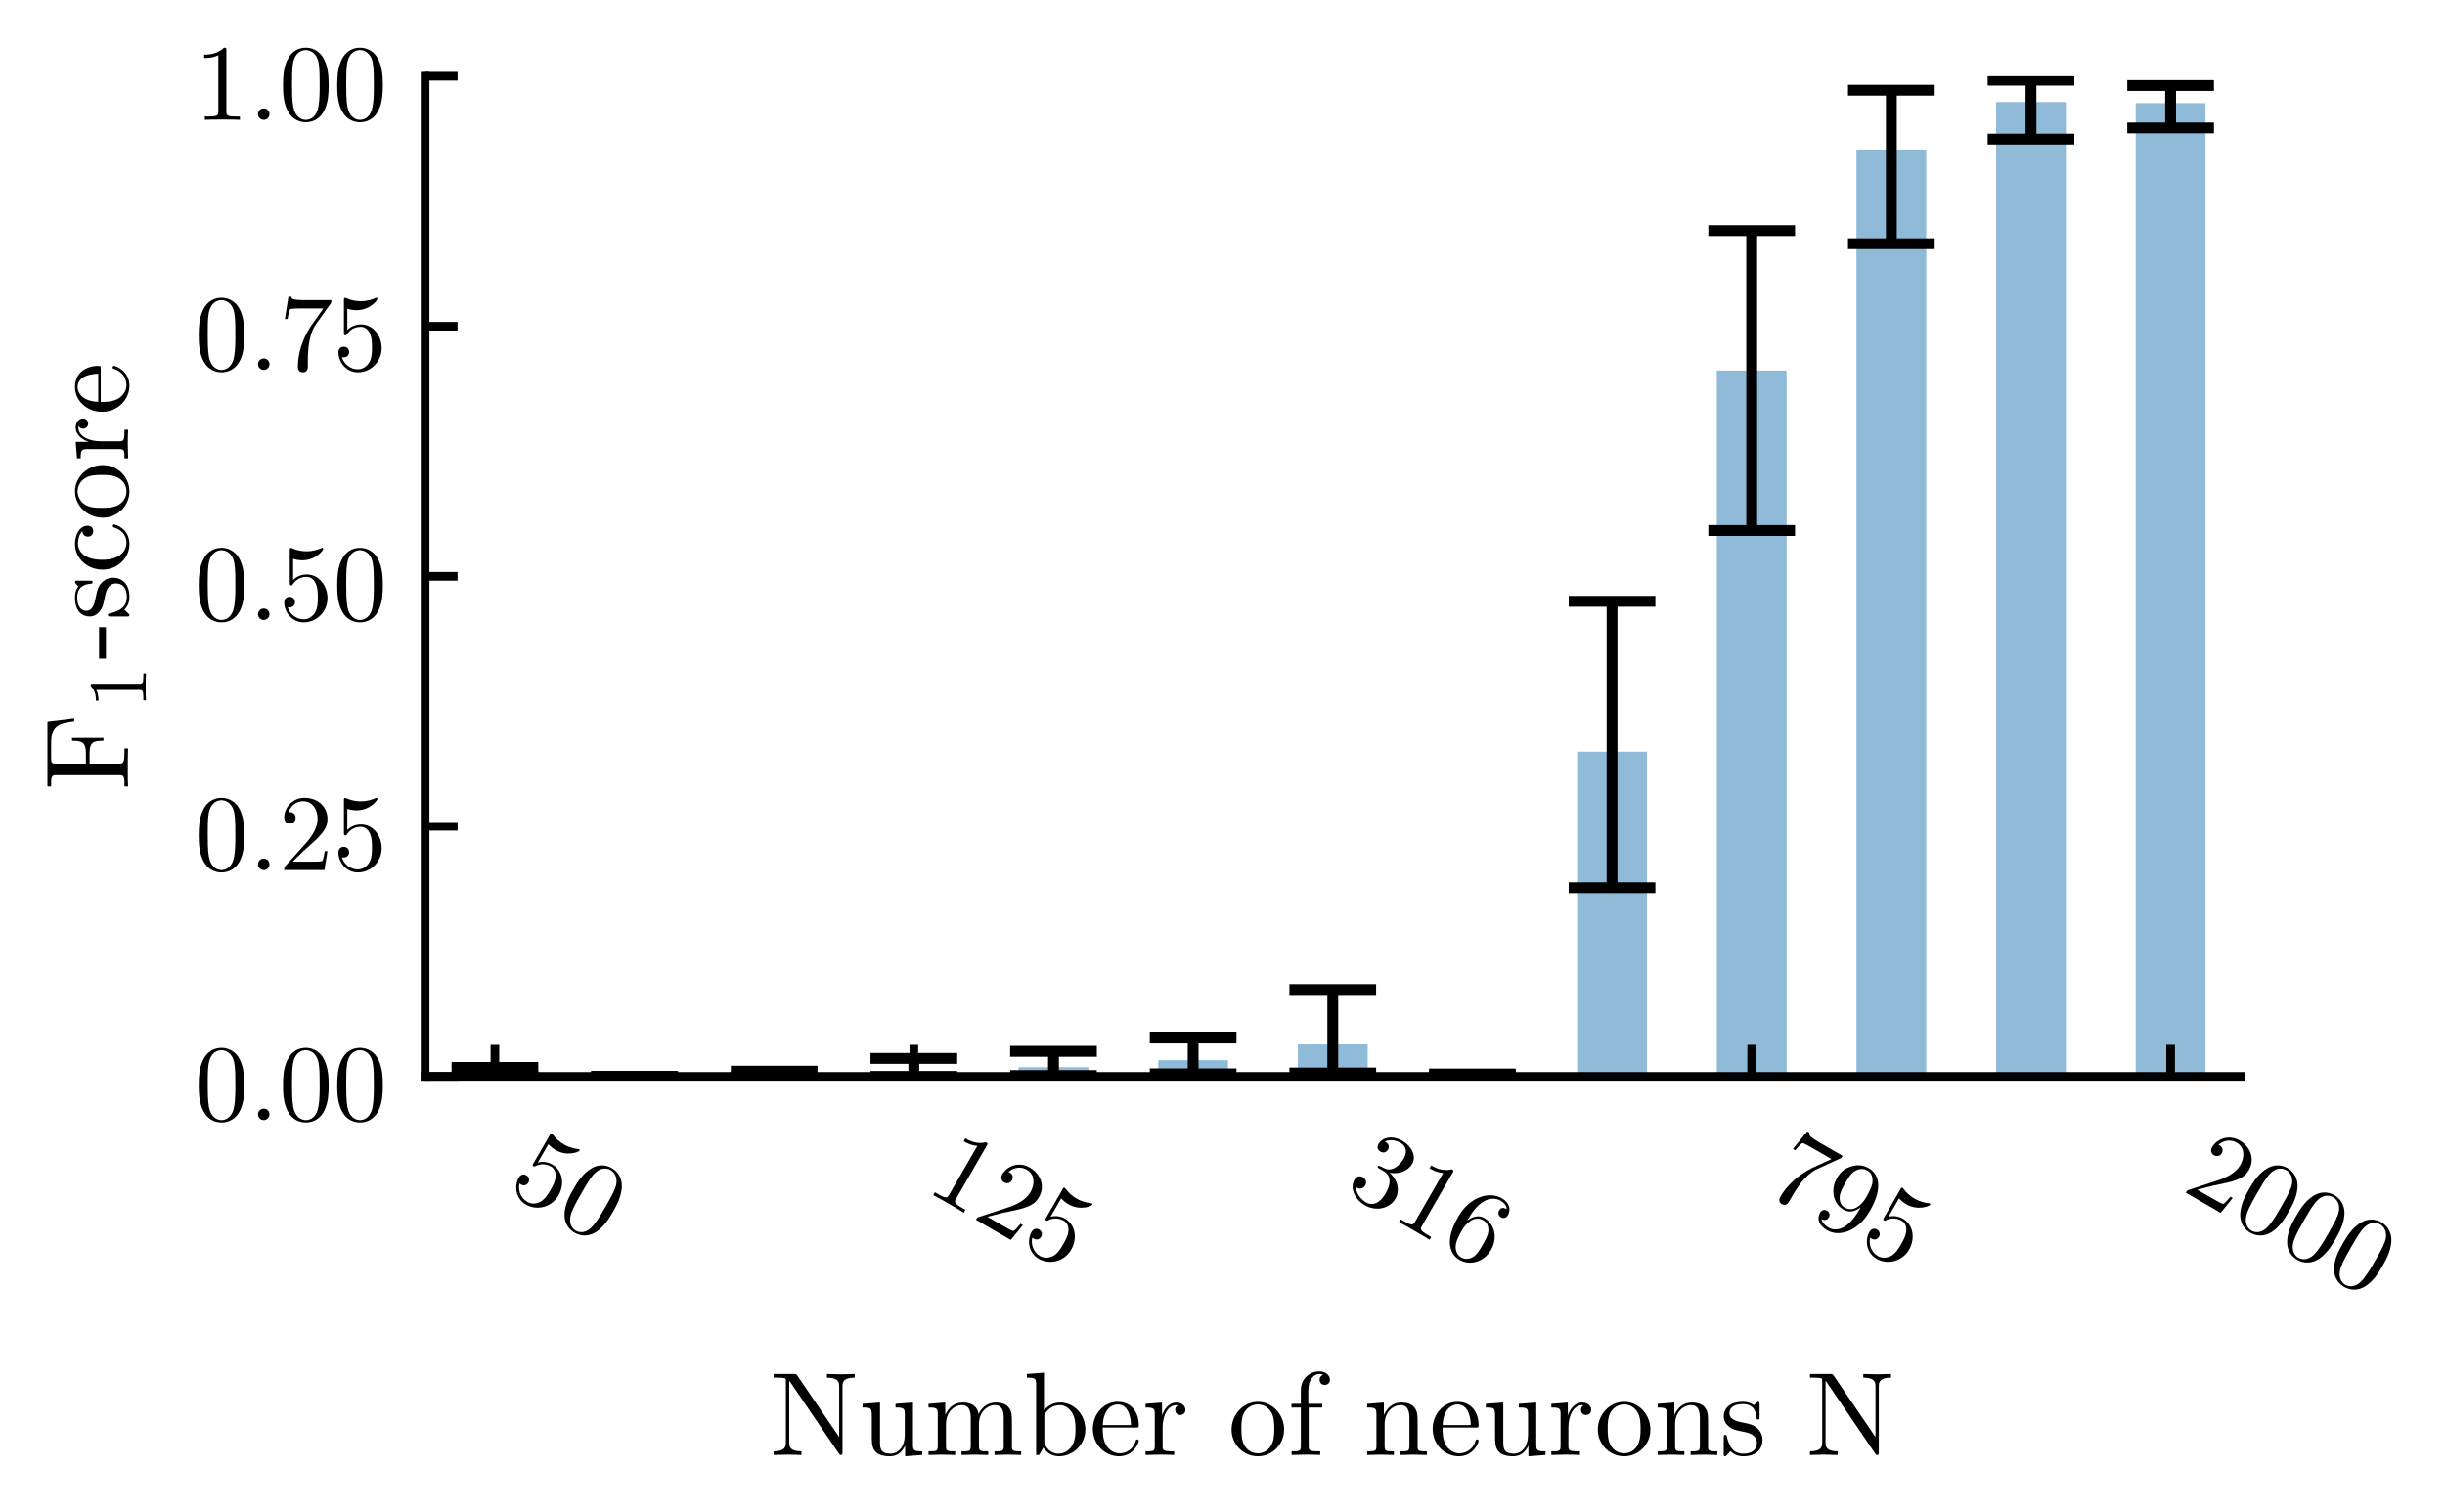
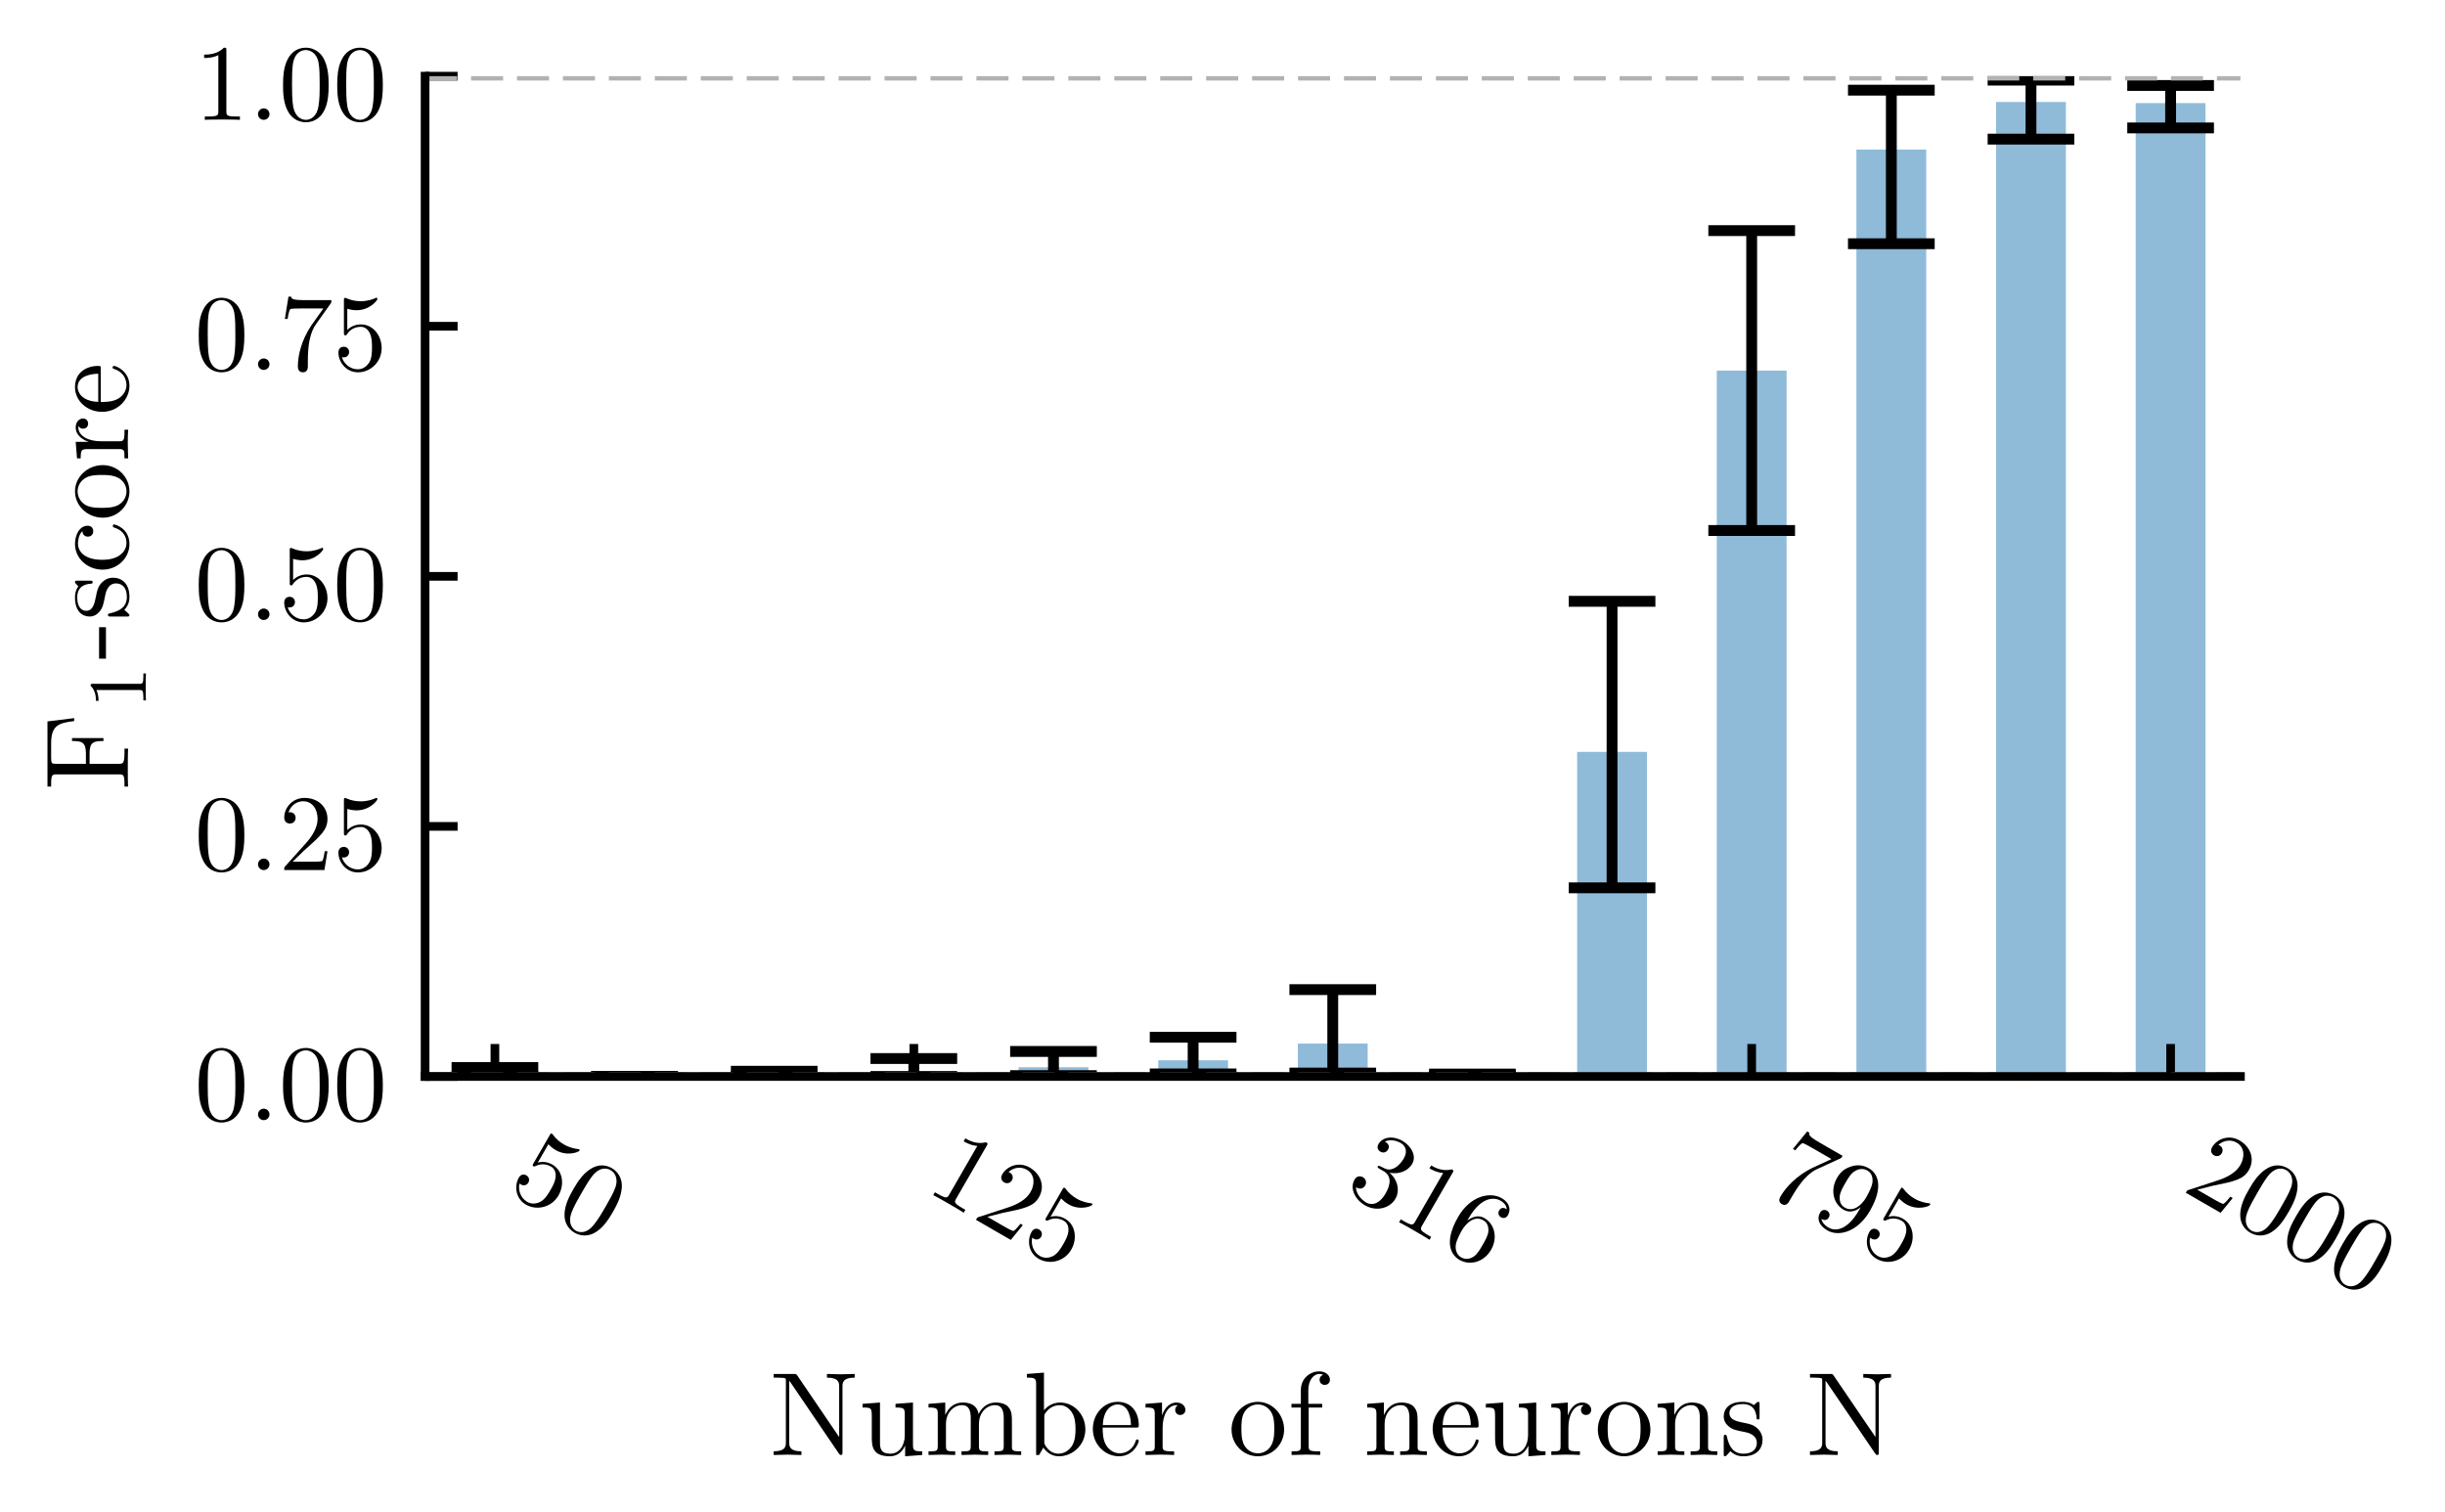
<svg xmlns="http://www.w3.org/2000/svg" xmlns:xlink="http://www.w3.org/1999/xlink" width="225.638pt" height="139.452pt" viewBox="0 0 225.638 139.452" version="1.1">
  <defs>
    <style type="text/css">*{stroke-linejoin: round; stroke-linecap: butt}</style>
  </defs>
  <g id="figure_1">
    <g id="patch_1">
      <path d="M 0 139.452  L 225.638 139.452  L 225.638 0  L 0 0  L 0 139.452  z " style="fill: none" />
    </g>
    <g id="axes_1">
      <g id="patch_2">
        <path d="M 39.23 99.342  L 206.76 99.342  L 206.76 7.03  L 39.23 7.03  L 39.23 99.342  z " style="fill: none" />
      </g>
      <g id="patch_3">
-         <path d="M 42.452 99.342  L 48.895 99.342  L 48.895 99.2  L 42.452 99.2  z " clip-path="url(#pdd06ed288f)" style="fill: #1f77b4; opacity: 0.5" />
+         <path d="M 42.452 99.342  L 48.895 99.342  L 48.895 99.2  L 42.452 99.2  z " clip-path="url(#pd763b19ebe)" style="fill: #1f77b4; opacity: 0.5" />
      </g>
      <g id="patch_4">
-         <path d="M 55.339 99.342  L 61.782 99.342  L 61.782 99.342  L 55.339 99.342  z " clip-path="url(#pdd06ed288f)" style="fill: #1f77b4; opacity: 0.5" />
+         <path d="M 55.339 99.342  L 61.782 99.342  L 61.782 99.342  L 55.339 99.342  z " clip-path="url(#pd763b19ebe)" style="fill: #1f77b4; opacity: 0.5" />
      </g>
      <g id="patch_5">
-         <path d="M 68.226 99.342  L 74.669 99.342  L 74.669 99.258  L 68.226 99.258  z " clip-path="url(#pdd06ed288f)" style="fill: #1f77b4; opacity: 0.5" />
+         <path d="M 68.226 99.342  L 74.669 99.342  L 74.669 99.258  L 68.226 99.258  z " clip-path="url(#pd763b19ebe)" style="fill: #1f77b4; opacity: 0.5" />
      </g>
      <g id="patch_6">
-         <path d="M 81.112 99.342  L 87.556 99.342  L 87.556 98.997  L 81.112 98.997  z " clip-path="url(#pdd06ed288f)" style="fill: #1f77b4; opacity: 0.5" />
+         <path d="M 81.112 99.342  L 87.556 99.342  L 87.556 98.997  L 81.112 98.997  z " clip-path="url(#pd763b19ebe)" style="fill: #1f77b4; opacity: 0.5" />
      </g>
      <g id="patch_7">
-         <path d="M 93.999 99.342  L 100.443 99.342  L 100.443 98.491  L 93.999 98.491  z " clip-path="url(#pdd06ed288f)" style="fill: #1f77b4; opacity: 0.5" />
+         <path d="M 93.999 99.342  L 100.443 99.342  L 100.443 98.491  L 93.999 98.491  z " clip-path="url(#pd763b19ebe)" style="fill: #1f77b4; opacity: 0.5" />
      </g>
      <g id="patch_8">
-         <path d="M 106.886 99.342  L 113.33 99.342  L 113.33 97.851  L 106.886 97.851  z " clip-path="url(#pdd06ed288f)" style="fill: #1f77b4; opacity: 0.5" />
+         <path d="M 106.886 99.342  L 113.33 99.342  L 113.33 97.851  L 106.886 97.851  z " clip-path="url(#pd763b19ebe)" style="fill: #1f77b4; opacity: 0.5" />
      </g>
      <g id="patch_9">
-         <path d="M 119.773 99.342  L 126.217 99.342  L 126.217 96.307  L 119.773 96.307  z " clip-path="url(#pdd06ed288f)" style="fill: #1f77b4; opacity: 0.5" />
+         <path d="M 119.773 99.342  L 126.217 99.342  L 126.217 96.307  L 119.773 96.307  z " clip-path="url(#pd763b19ebe)" style="fill: #1f77b4; opacity: 0.5" />
      </g>
      <g id="patch_10">
-         <path d="M 132.66 99.342  L 139.104 99.342  L 139.104 99.233  L 132.66 99.233  z " clip-path="url(#pdd06ed288f)" style="fill: #1f77b4; opacity: 0.5" />
+         <path d="M 132.66 99.342  L 139.104 99.342  L 139.104 99.233  L 132.66 99.233  z " clip-path="url(#pd763b19ebe)" style="fill: #1f77b4; opacity: 0.5" />
      </g>
      <g id="patch_11">
-         <path d="M 145.547 99.342  L 151.991 99.342  L 151.991 69.386  L 145.547 69.386  z " clip-path="url(#pdd06ed288f)" style="fill: #1f77b4; opacity: 0.5" />
+         <path d="M 145.547 99.342  L 151.991 99.342  L 151.991 69.386  L 145.547 69.386  z " clip-path="url(#pd763b19ebe)" style="fill: #1f77b4; opacity: 0.5" />
      </g>
      <g id="patch_12">
-         <path d="M 158.434 99.342  L 164.877 99.342  L 164.877 34.199  L 158.434 34.199  z " clip-path="url(#pdd06ed288f)" style="fill: #1f77b4; opacity: 0.5" />
+         <path d="M 158.434 99.342  L 164.877 99.342  L 164.877 34.199  L 158.434 34.199  z " clip-path="url(#pd763b19ebe)" style="fill: #1f77b4; opacity: 0.5" />
      </g>
      <g id="patch_13">
-         <path d="M 171.321 99.342  L 177.764 99.342  L 177.764 13.803  L 171.321 13.803  z " clip-path="url(#pdd06ed288f)" style="fill: #1f77b4; opacity: 0.5" />
+         <path d="M 171.321 99.342  L 177.764 99.342  L 177.764 13.803  L 171.321 13.803  z " clip-path="url(#pd763b19ebe)" style="fill: #1f77b4; opacity: 0.5" />
      </g>
      <g id="patch_14">
-         <path d="M 184.208 99.342  L 190.651 99.342  L 190.651 9.413  L 184.208 9.413  z " clip-path="url(#pdd06ed288f)" style="fill: #1f77b4; opacity: 0.5" />
+         <path d="M 184.208 99.342  L 190.651 99.342  L 190.651 9.413  L 184.208 9.413  z " clip-path="url(#pd763b19ebe)" style="fill: #1f77b4; opacity: 0.5" />
      </g>
      <g id="patch_15">
-         <path d="M 197.095 99.342  L 203.538 99.342  L 203.538 9.515  L 197.095 9.515  z " clip-path="url(#pdd06ed288f)" style="fill: #1f77b4; opacity: 0.5" />
+         <path d="M 197.095 99.342  L 203.538 99.342  L 203.538 9.515  L 197.095 9.515  z " clip-path="url(#pd763b19ebe)" style="fill: #1f77b4; opacity: 0.5" />
      </g>
      <g id="matplotlib.axis_1">
        <g id="xtick_1">
          <g id="line2d_1">
            <defs>
-               <path id="m22fe4c1f54" d="M 0 0  L 0 -3  " style="stroke: #000000; stroke-width: 0.8" />
+               <path id="md3f95b4dcd" d="M 0 0  L 0 -3  " style="stroke: #000000; stroke-width: 0.8" />
            </defs>
            <g>
-               <use xlink:href="#m22fe4c1f54" x="45.673" y="99.342" style="stroke: #000000; stroke-width: 0.8" />
+               <use xlink:href="#md3f95b4dcd" x="45.673" y="99.342" style="stroke: #000000; stroke-width: 0.8" />
            </g>
          </g>
          <g id="text_1">
            <g transform="translate(46.64339 109.8218) rotate(-330) scale(0.1 -0.1)">
              <defs>
                <path id="LMRoman10-Regular-38" d="M 2874 1286  C 2874 2048 2349 2688 1658 2688  C 1350 2688 1075 2586 845 2362  L 845 3610  C 973 3571 1184 3526 1389 3526  C 2176 3526 2624 4109 2624 4192  C 2624 4230 2605 4262 2560 4262  C 2560 4262 2541 4262 2509 4243  C 2381 4186 2067 4058 1638 4058  C 1382 4058 1088 4102 787 4237  C 736 4256 710 4256 710 4256  C 646 4256 646 4205 646 4102  L 646 2208  C 646 2093 646 2042 736 2042  C 781 2042 794 2061 819 2099  C 890 2202 1126 2547 1645 2547  C 1978 2547 2138 2253 2189 2138  C 2291 1901 2304 1651 2304 1331  C 2304 1107 2304 723 2150 454  C 1997 205 1760 38 1466 38  C 998 38 634 378 525 755  C 544 749 563 742 634 742  C 845 742 954 902 954 1056  C 954 1210 845 1370 634 1370  C 544 1370 320 1325 320 1030  C 320 480 762 -141 1478 -141  C 2221 -141 2874 474 2874 1286  z " transform="scale(0.015625)" />
                <path id="LMRoman10-Regular-79" d="M 2944 2048  C 2944 2560 2912 3072 2688 3546  C 2394 4160 1869 4262 1600 4262  C 1216 4262 749 4096 486 3501  C 282 3059 250 2560 250 2048  C 250 1568 275 992 538 506  C 813 -13 1280 -141 1594 -141  C 1939 -141 2426 -6 2707 602  C 2912 1043 2944 1542 2944 2048  z M 2413 2125  C 2413 1645 2413 1210 2342 800  C 2246 192 1882 0 1594 0  C 1344 0 966 160 851 774  C 781 1158 781 1747 781 2125  C 781 2534 781 2957 832 3302  C 954 4064 1434 4122 1594 4122  C 1805 4122 2227 4006 2349 3373  C 2413 3014 2413 2528 2413 2125  z " transform="scale(0.015625)" />
              </defs>
              <use xlink:href="#LMRoman10-Regular-38" />
              <use xlink:href="#LMRoman10-Regular-79" transform="translate(50 0)" />
            </g>
          </g>
        </g>
        <g id="xtick_2">
          <g id="line2d_2">
            <g>
-               <use xlink:href="#m22fe4c1f54" x="84.334" y="99.342" style="stroke: #000000; stroke-width: 0.8" />
+               <use xlink:href="#md3f95b4dcd" x="84.334" y="99.342" style="stroke: #000000; stroke-width: 0.8" />
            </g>
          </g>
          <g id="text_2">
            <g transform="translate(85.30416 109.8218) rotate(-330) scale(0.1 -0.1)">
              <defs>
                <path id="LMRoman10-Regular-52" d="M 2682 0  L 2682 198  L 2477 198  C 1901 198 1882 269 1882 506  L 1882 4096  C 1882 4250 1882 4262 1734 4262  C 1338 3853 774 3853 570 3853  L 570 3654  C 698 3654 1075 3654 1408 3821  L 1408 506  C 1408 275 1389 198 813 198  L 608 198  L 608 0  C 832 19 1389 19 1645 19  C 1901 19 2458 19 2682 0  z " transform="scale(0.015625)" />
                <path id="LMRoman10-Regular-6b" d="M 2874 1114  L 2714 1114  C 2682 922 2637 640 2573 544  C 2528 493 2106 493 1965 493  L 813 493  L 1491 1152  C 2490 2035 2874 2381 2874 3021  C 2874 3750 2298 4262 1517 4262  C 794 4262 320 3674 320 3104  C 320 2746 640 2746 659 2746  C 768 2746 992 2822 992 3085  C 992 3251 877 3418 653 3418  C 602 3418 589 3418 570 3411  C 717 3827 1062 4064 1434 4064  C 2016 4064 2291 3546 2291 3021  C 2291 2509 1971 2003 1619 1606  L 390 237  C 320 166 320 154 320 0  L 2694 0  L 2874 1114  z " transform="scale(0.015625)" />
              </defs>
              <use xlink:href="#LMRoman10-Regular-52" />
              <use xlink:href="#LMRoman10-Regular-6b" transform="translate(50 0)" />
              <use xlink:href="#LMRoman10-Regular-38" transform="translate(100 0)" />
            </g>
          </g>
        </g>
        <g id="xtick_3">
          <g id="line2d_3">
            <g>
-               <use xlink:href="#m22fe4c1f54" x="122.995" y="99.342" style="stroke: #000000; stroke-width: 0.8" />
+               <use xlink:href="#md3f95b4dcd" x="122.995" y="99.342" style="stroke: #000000; stroke-width: 0.8" />
            </g>
          </g>
          <g id="text_3">
            <g transform="translate(123.9649 109.8218) rotate(-330) scale(0.1 -0.1)">
              <defs>
                <path id="LMRoman10-Regular-6a" d="M 2925 1094  C 2925 1619 2522 2118 1856 2253  C 2381 2426 2752 2874 2752 3379  C 2752 3904 2189 4262 1574 4262  C 928 4262 442 3878 442 3392  C 442 3181 582 3059 768 3059  C 966 3059 1094 3200 1094 3386  C 1094 3706 794 3706 698 3706  C 896 4019 1318 4102 1549 4102  C 1811 4102 2163 3962 2163 3386  C 2163 3309 2150 2938 1984 2656  C 1792 2349 1574 2330 1414 2323  C 1363 2317 1210 2304 1165 2304  C 1114 2298 1069 2291 1069 2227  C 1069 2157 1114 2157 1222 2157  L 1504 2157  C 2029 2157 2266 1722 2266 1094  C 2266 224 1824 38 1542 38  C 1267 38 787 147 563 525  C 787 493 986 634 986 877  C 986 1107 813 1235 627 1235  C 474 1235 269 1146 269 864  C 269 282 864 -141 1562 -141  C 2342 -141 2925 442 2925 1094  z " transform="scale(0.015625)" />
                <path id="LMRoman10-Regular-65" d="M 2925 1306  C 2925 2118 2355 2733 1645 2733  C 1210 2733 973 2406 845 2099  L 845 2253  C 845 3872 1638 4102 1965 4102  C 2118 4102 2387 4064 2528 3846  C 2432 3846 2176 3846 2176 3558  C 2176 3360 2330 3264 2470 3264  C 2573 3264 2765 3322 2765 3571  C 2765 3955 2483 4262 1952 4262  C 1133 4262 269 3437 269 2022  C 269 314 1011 -141 1606 -141  C 2317 -141 2925 461 2925 1306  z M 2349 1312  C 2349 1005 2349 685 2240 454  C 2048 70 1754 38 1606 38  C 1203 38 1011 422 973 518  C 858 819 858 1331 858 1446  C 858 1946 1062 2586 1638 2586  C 1741 2586 2035 2586 2234 2189  C 2349 1952 2349 1626 2349 1312  z " transform="scale(0.015625)" />
              </defs>
              <use xlink:href="#LMRoman10-Regular-6a" />
              <use xlink:href="#LMRoman10-Regular-52" transform="translate(50 0)" />
              <use xlink:href="#LMRoman10-Regular-65" transform="translate(100 0)" />
            </g>
          </g>
        </g>
        <g id="xtick_4">
          <g id="line2d_4">
            <g>
-               <use xlink:href="#m22fe4c1f54" x="161.656" y="99.342" style="stroke: #000000; stroke-width: 0.8" />
+               <use xlink:href="#md3f95b4dcd" x="161.656" y="99.342" style="stroke: #000000; stroke-width: 0.8" />
            </g>
          </g>
          <g id="text_4">
            <g transform="translate(162.6257 109.8218) rotate(-330) scale(0.1 -0.1)">
              <defs>
                <path id="LMRoman10-Regular-64" d="M 3104 4122  L 1549 4122  C 768 4122 755 4205 730 4326  L 570 4326  L 358 3008  L 518 3008  C 538 3110 595 3514 678 3590  C 723 3629 1222 3629 1306 3629  L 2630 3629  L 1914 2618  C 1338 1754 1126 864 1126 211  C 1126 147 1126 -141 1421 -141  C 1715 -141 1715 147 1715 211  L 1715 538  C 1715 890 1734 1242 1786 1587  C 1811 1734 1901 2285 2182 2682  L 3046 3898  C 3104 3974 3104 3987 3104 4122  z " transform="scale(0.015625)" />
                <path id="LMRoman10-Regular-4e" d="M 2925 2106  C 2925 3827 2189 4262 1619 4262  C 1267 4262 954 4147 678 3859  C 416 3571 269 3302 269 2822  C 269 2022 832 1395 1549 1395  C 1939 1395 2202 1664 2349 2035  L 2349 1830  C 2349 333 1683 38 1312 38  C 1203 38 858 51 685 269  C 966 269 1018 454 1018 563  C 1018 762 864 858 723 858  C 621 858 429 800 429 550  C 429 122 774 -141 1318 -141  C 2144 -141 2925 730 2925 2106  z M 2336 2694  C 2336 2163 2118 1542 1555 1542  C 1453 1542 1158 1542 960 1946  C 845 2182 845 2502 845 2816  C 845 3162 845 3462 979 3699  C 1152 4019 1395 4102 1619 4102  C 1914 4102 2125 3885 2234 3597  C 2310 3392 2336 2989 2336 2694  z " transform="scale(0.015625)" />
              </defs>
              <use xlink:href="#LMRoman10-Regular-64" />
              <use xlink:href="#LMRoman10-Regular-4e" transform="translate(50 0)" />
              <use xlink:href="#LMRoman10-Regular-38" transform="translate(100 0)" />
            </g>
          </g>
        </g>
        <g id="xtick_5">
          <g id="line2d_5">
            <g>
-               <use xlink:href="#m22fe4c1f54" x="200.316" y="99.342" style="stroke: #000000; stroke-width: 0.8" />
+               <use xlink:href="#md3f95b4dcd" x="200.316" y="99.342" style="stroke: #000000; stroke-width: 0.8" />
            </g>
          </g>
          <g id="text_5">
            <g transform="translate(201.2865 109.8218) rotate(-330) scale(0.1 -0.1)">
              <use xlink:href="#LMRoman10-Regular-6b" />
              <use xlink:href="#LMRoman10-Regular-79" transform="translate(50 0)" />
              <use xlink:href="#LMRoman10-Regular-79" transform="translate(100 0)" />
              <use xlink:href="#LMRoman10-Regular-79" transform="translate(150 0)" />
            </g>
          </g>
        </g>
        <g id="text_6">
          <g transform="translate(71.03718 134.3276) scale(0.1095 -0.1095)">
            <defs>
              <path id="LMRoman10-Regular-4c" d="M 4582 4173  L 4582 4371  L 3834 4352  L 3085 4371  L 3085 4173  C 3744 4173 3744 3872 3744 3699  L 3744 966  L 1485 4288  C 1427 4365 1421 4371 1299 4371  L 211 4371  L 211 4173  L 397 4173  C 493 4173 621 4166 717 4160  C 864 4141 870 4134 870 4013  L 870 672  C 870 499 870 198 211 198  L 211 0  L 960 19  L 1709 0  L 1709 198  C 1050 198 1050 499 1050 672  L 1050 4000  C 1082 3968 1088 3962 1114 3923  L 3725 83  C 3782 6 3789 0 3834 0  C 3923 0 3923 45 3923 166  L 3923 3699  C 3923 3872 3923 4173 4582 4173  z " transform="scale(0.015625)" />
              <path id="LMRoman10-Regular-6d" d="M 3424 0  L 3424 198  C 2976 198 2925 243 2925 557  L 2925 2829  L 1984 2758  L 1984 2560  C 2432 2560 2483 2515 2483 2202  L 2483 1062  C 2483 506 2176 70 1709 70  C 1171 70 1146 371 1146 704  L 1146 2829  L 205 2758  L 205 2560  C 704 2560 704 2541 704 1971  L 704 1011  C 704 512 704 -70 1677 -70  C 2035 -70 2317 109 2502 506  L 2502 -70  L 3424 0  z " transform="scale(0.015625)" />
              <path id="LMRoman10-Regular-4b" d="M 5203 0  L 5203 198  C 4870 198 4710 198 4704 390  L 4704 1613  C 4704 2163 4704 2362 4506 2592  C 4416 2701 4205 2829 3834 2829  C 3296 2829 3014 2445 2906 2202  C 2816 2758 2342 2829 2054 2829  C 1587 2829 1286 2554 1107 2157  L 1107 2829  L 205 2758  L 205 2560  C 653 2560 704 2515 704 2202  L 704 486  C 704 198 634 198 205 198  L 205 0  L 928 19  L 1645 0  L 1645 198  C 1216 198 1146 198 1146 486  L 1146 1664  C 1146 2330 1600 2688 2010 2688  C 2413 2688 2483 2342 2483 1978  L 2483 486  C 2483 198 2413 198 1984 198  L 1984 0  L 2707 19  L 3424 0  L 3424 198  C 2995 198 2925 198 2925 486  L 2925 1664  C 2925 2330 3379 2688 3789 2688  C 4192 2688 4262 2342 4262 1978  L 4262 486  C 4262 198 4192 198 3763 198  L 3763 0  L 4486 19  L 5203 0  z " transform="scale(0.015625)" />
              <path id="LMRoman10-Regular-23" d="M 3334 1382  C 3334 2195 2707 2829 1978 2829  C 1478 2829 1203 2528 1101 2413  L 1101 4442  L 179 4371  L 179 4173  C 627 4173 678 4128 678 3814  L 678 0  L 838 0  L 1069 397  C 1165 250 1434 -70 1907 -70  C 2669 -70 3334 557 3334 1382  z M 2803 1389  C 2803 1152 2790 768 2605 480  C 2470 282 2227 70 1882 70  C 1594 70 1363 224 1210 461  C 1120 595 1120 614 1120 730  L 1120 2048  C 1120 2170 1120 2176 1190 2278  C 1440 2637 1792 2688 1946 2688  C 2234 2688 2464 2522 2618 2278  C 2784 2016 2803 1651 2803 1389  z " transform="scale(0.015625)" />
              <path id="LMRoman10-Regular-32" d="M 2656 762  C 2656 826 2605 838 2573 838  C 2515 838 2502 800 2490 749  C 2266 90 1690 90 1626 90  C 1306 90 1050 282 902 518  C 710 826 710 1248 710 1478  L 2496 1478  C 2637 1478 2656 1478 2656 1613  C 2656 2246 2310 2867 1510 2867  C 768 2867 179 2208 179 1408  C 179 550 851 -70 1587 -70  C 2368 -70 2656 640 2656 762  z M 2234 1613  L 717 1613  C 755 2566 1293 2726 1510 2726  C 2170 2726 2234 1862 2234 1613  z " transform="scale(0.015625)" />
              <path id="LMRoman10-Regular-60" d="M 2330 2438  C 2330 2643 2131 2829 1856 2829  C 1389 2829 1158 2400 1069 2125  L 1069 2829  L 179 2758  L 179 2560  C 627 2560 678 2515 678 2202  L 678 486  C 678 198 608 198 179 198  L 179 0  L 909 19  C 1165 19 1466 19 1722 0  L 1722 198  L 1587 198  C 1114 198 1101 269 1101 499  L 1101 1485  C 1101 2118 1370 2688 1856 2688  C 1901 2688 1914 2688 1926 2682  C 1907 2675 1779 2598 1779 2432  C 1779 2253 1914 2157 2054 2157  C 2170 2157 2330 2234 2330 2438  z " transform="scale(0.015625)" />
              <path id="LMRoman10-Regular-67" transform="scale(0.015625)" />
              <path id="LMRoman10-Regular-51" d="M 3014 1370  C 3014 2189 2374 2867 1600 2867  C 800 2867 179 2170 179 1370  C 179 544 845 -70 1594 -70  C 2368 -70 3014 557 3014 1370  z M 2483 1421  C 2483 1190 2483 845 2342 563  C 2202 275 1920 90 1600 90  C 1325 90 1043 224 870 518  C 710 800 710 1190 710 1421  C 710 1670 710 2016 864 2298  C 1037 2592 1338 2726 1594 2726  C 1875 2726 2150 2586 2317 2310  C 2483 2035 2483 1664 2483 1421  z " transform="scale(0.015625)" />
              <path id="LMRoman10-Regular-37" d="M 2285 4064  C 2285 4301 2048 4512 1709 4512  C 1261 4512 717 4173 717 3494  L 717 2758  L 211 2758  L 211 2560  L 717 2560  L 717 486  C 717 198 646 198 218 198  L 218 0  L 947 19  C 1203 19 1504 19 1760 0  L 1760 198  L 1626 198  C 1152 198 1139 269 1139 499  L 1139 2560  L 1869 2560  L 1869 2758  L 1120 2758  L 1120 3501  C 1120 4064 1427 4371 1709 4371  C 1728 4371 1824 4371 1920 4326  C 1843 4301 1728 4218 1728 4058  C 1728 3910 1830 3782 2003 3782  C 2189 3782 2285 3910 2285 4064  z " transform="scale(0.015625)" />
              <path id="LMRoman10-Regular-4d" d="M 3424 0  L 3424 198  C 3091 198 2931 198 2925 390  L 2925 1613  C 2925 2163 2925 2362 2726 2592  C 2637 2701 2426 2829 2054 2829  C 1587 2829 1286 2554 1107 2157  L 1107 2829  L 205 2758  L 205 2560  C 653 2560 704 2515 704 2202  L 704 486  C 704 198 634 198 205 198  L 205 0  L 928 19  L 1645 0  L 1645 198  C 1216 198 1146 198 1146 486  L 1146 1664  C 1146 2330 1600 2688 2010 2688  C 2413 2688 2483 2342 2483 1978  L 2483 486  C 2483 198 2413 198 1984 198  L 1984 0  L 2707 19  L 3424 0  z " transform="scale(0.015625)" />
              <path id="LMRoman10-Regular-62" d="M 2304 819  C 2304 1158 2112 1350 2035 1427  C 1824 1632 1574 1683 1306 1734  C 947 1805 518 1888 518 2259  C 518 2483 685 2746 1235 2746  C 1939 2746 1971 2170 1984 1971  C 1990 1914 2061 1914 2061 1914  C 2144 1914 2144 1946 2144 2067  L 2144 2714  C 2144 2822 2144 2867 2074 2867  C 2042 2867 2029 2867 1946 2790  C 1926 2765 1862 2707 1837 2688  C 1594 2867 1331 2867 1235 2867  C 454 2867 211 2438 211 2080  C 211 1856 314 1677 486 1536  C 691 1370 870 1331 1331 1242  C 1472 1216 1997 1114 1997 653  C 1997 326 1773 70 1274 70  C 736 70 506 435 384 979  C 365 1062 358 1088 294 1088  C 211 1088 211 1043 211 928  L 211 83  C 211 -26 211 -70 282 -70  C 314 -70 320 -64 442 58  C 454 70 454 83 570 205  C 851 -64 1139 -70 1274 -70  C 2010 -70 2304 358 2304 819  z " transform="scale(0.015625)" />
            </defs>
            <use xlink:href="#LMRoman10-Regular-4c" transform="translate(0 0.5)" />
            <use xlink:href="#LMRoman10-Regular-6d" transform="translate(74.99992 0.5)" />
            <use xlink:href="#LMRoman10-Regular-4b" transform="translate(130.5999 0.5)" />
            <use xlink:href="#LMRoman10-Regular-23" transform="translate(213.8998 0.5)" />
            <use xlink:href="#LMRoman10-Regular-32" transform="translate(269.4997 0.5)" />
            <use xlink:href="#LMRoman10-Regular-60" transform="translate(313.8997 0.5)" />
            <use xlink:href="#LMRoman10-Regular-67" transform="translate(353.0997 0.5)" />
            <use xlink:href="#LMRoman10-Regular-51" transform="translate(386.3996 0.5)" />
            <use xlink:href="#LMRoman10-Regular-37" transform="translate(436.3996 0.5)" />
            <use xlink:href="#LMRoman10-Regular-67" transform="translate(466.9996 0.5)" />
            <use xlink:href="#LMRoman10-Regular-4d" transform="translate(500.2995 0.5)" />
            <use xlink:href="#LMRoman10-Regular-32" transform="translate(555.8995 0.5)" />
            <use xlink:href="#LMRoman10-Regular-6d" transform="translate(600.2995 0.5)" />
            <use xlink:href="#LMRoman10-Regular-60" transform="translate(655.8994 0.5)" />
            <use xlink:href="#LMRoman10-Regular-51" transform="translate(695.0994 0.5)" />
            <use xlink:href="#LMRoman10-Regular-4d" transform="translate(745.0993 0.5)" />
            <use xlink:href="#LMRoman10-Regular-62" transform="translate(800.6993 0.5)" />
            <use xlink:href="#LMRoman10-Regular-67" transform="translate(840.0992 0.5)" />
            <use xlink:href="#LMRoman10-Regular-4c" transform="translate(873.3992 0.5)" />
          </g>
        </g>
      </g>
      <g id="matplotlib.axis_2">
        <g id="ytick_1">
          <g id="line2d_6">
            <defs>
-               <path id="m6153eb52df" d="M 0 0  L 3 0  " style="stroke: #000000; stroke-width: 0.8" />
+               <path id="mdd67fa6bc5" d="M 0 0  L 3 0  " style="stroke: #000000; stroke-width: 0.8" />
            </defs>
            <g>
-               <use xlink:href="#m6153eb52df" x="39.23" y="99.342" style="stroke: #000000; stroke-width: 0.8" />
+               <use xlink:href="#mdd67fa6bc5" x="39.23" y="99.342" style="stroke: #000000; stroke-width: 0.8" />
            </g>
          </g>
          <g id="text_7">
            <g transform="translate(17.95024 103.3717) scale(0.1 -0.1)">
              <defs>
                <path id="LMRoman10-Regular-58" d="M 1229 339  C 1229 525 1075 678 890 678  C 704 678 550 525 550 339  C 550 154 704 0 890 0  C 1075 0 1229 154 1229 339  z " transform="scale(0.015625)" />
              </defs>
              <use xlink:href="#LMRoman10-Regular-79" />
              <use xlink:href="#LMRoman10-Regular-58" transform="translate(50 0)" />
              <use xlink:href="#LMRoman10-Regular-79" transform="translate(77.79688 0)" />
              <use xlink:href="#LMRoman10-Regular-79" transform="translate(127.7969 0)" />
            </g>
          </g>
        </g>
        <g id="ytick_2">
          <g id="line2d_7">
            <g>
-               <use xlink:href="#m6153eb52df" x="39.23" y="76.264" style="stroke: #000000; stroke-width: 0.8" />
+               <use xlink:href="#mdd67fa6bc5" x="39.23" y="76.264" style="stroke: #000000; stroke-width: 0.8" />
            </g>
          </g>
          <g id="text_8">
            <g transform="translate(17.95024 80.29382) scale(0.1 -0.1)">
              <use xlink:href="#LMRoman10-Regular-79" />
              <use xlink:href="#LMRoman10-Regular-58" transform="translate(50 0)" />
              <use xlink:href="#LMRoman10-Regular-6b" transform="translate(77.79688 0)" />
              <use xlink:href="#LMRoman10-Regular-38" transform="translate(127.7969 0)" />
            </g>
          </g>
        </g>
        <g id="ytick_3">
          <g id="line2d_8">
            <g>
-               <use xlink:href="#m6153eb52df" x="39.23" y="53.186" style="stroke: #000000; stroke-width: 0.8" />
+               <use xlink:href="#mdd67fa6bc5" x="39.23" y="53.186" style="stroke: #000000; stroke-width: 0.8" />
            </g>
          </g>
          <g id="text_9">
            <g transform="translate(17.95024 57.21596) scale(0.1 -0.1)">
              <use xlink:href="#LMRoman10-Regular-79" />
              <use xlink:href="#LMRoman10-Regular-58" transform="translate(50 0)" />
              <use xlink:href="#LMRoman10-Regular-38" transform="translate(77.79688 0)" />
              <use xlink:href="#LMRoman10-Regular-79" transform="translate(127.7969 0)" />
            </g>
          </g>
        </g>
        <g id="ytick_4">
          <g id="line2d_9">
            <g>
-               <use xlink:href="#m6153eb52df" x="39.23" y="30.108" style="stroke: #000000; stroke-width: 0.8" />
+               <use xlink:href="#mdd67fa6bc5" x="39.23" y="30.108" style="stroke: #000000; stroke-width: 0.8" />
            </g>
          </g>
          <g id="text_10">
            <g transform="translate(17.95024 34.1381) scale(0.1 -0.1)">
              <use xlink:href="#LMRoman10-Regular-79" />
              <use xlink:href="#LMRoman10-Regular-58" transform="translate(50 0)" />
              <use xlink:href="#LMRoman10-Regular-64" transform="translate(77.79688 0)" />
              <use xlink:href="#LMRoman10-Regular-38" transform="translate(127.7969 0)" />
            </g>
          </g>
        </g>
        <g id="ytick_5">
          <g id="line2d_10">
            <g>
-               <use xlink:href="#m6153eb52df" x="39.23" y="7.03" style="stroke: #000000; stroke-width: 0.8" />
+               <use xlink:href="#mdd67fa6bc5" x="39.23" y="7.03" style="stroke: #000000; stroke-width: 0.8" />
            </g>
          </g>
          <g id="text_11">
            <g transform="translate(17.95024 11.06024) scale(0.1 -0.1)">
              <use xlink:href="#LMRoman10-Regular-52" />
              <use xlink:href="#LMRoman10-Regular-58" transform="translate(50 0)" />
              <use xlink:href="#LMRoman10-Regular-79" transform="translate(77.79688 0)" />
              <use xlink:href="#LMRoman10-Regular-79" transform="translate(127.7969 0)" />
            </g>
          </g>
        </g>
        <g id="text_12">
          <g transform="translate(11.82594 72.95071) rotate(-90) scale(0.1095 -0.1095)">
            <defs>
              <path id="LMRoman10-Regular-36" d="M 3904 2912  L 3725 4352  L 211 4352  L 211 4154  L 365 4154  C 858 4154 870 4083 870 3853  L 870 499  C 870 269 858 198 365 198  L 211 198  L 211 0  C 435 19 934 19 1184 19  C 1446 19 2029 19 2259 0  L 2259 198  L 2048 198  C 1440 198 1440 282 1440 506  L 1440 2080  L 1990 2080  C 2605 2080 2669 1875 2669 1331  L 2829 1331  L 2829 3027  L 2669 3027  C 2669 2490 2605 2278 1990 2278  L 1440 2278  L 1440 3898  C 1440 4109 1453 4154 1754 4154  L 2522 4154  C 3482 4154 3642 3795 3744 2912  L 3904 2912  z " transform="scale(0.015625)" />
              <path id="LMRoman10-Regular-40" d="M 1766 1197  L 1766 1568  L 70 1568  L 70 1197  L 1766 1197  z " transform="scale(0.015625)" />
              <path id="LMRoman10-Regular-2b" d="M 2656 762  C 2656 826 2592 826 2573 826  C 2515 826 2502 800 2490 762  C 2304 166 1888 90 1651 90  C 1312 90 749 365 749 1395  C 749 2438 1274 2707 1613 2707  C 1670 2707 2074 2701 2298 2470  C 2035 2451 1997 2259 1997 2176  C 1997 2010 2112 1882 2291 1882  C 2458 1882 2586 1990 2586 2182  C 2586 2618 2099 2867 1606 2867  C 806 2867 218 2176 218 1382  C 218 563 851 -70 1594 -70  C 2451 -70 2656 698 2656 762  z " transform="scale(0.015625)" />
            </defs>
            <use xlink:href="#LMRoman10-Regular-36" />
            <use xlink:href="#LMRoman10-Regular-52" transform="translate(69.30423 -14.99996) scale(0.7)" />
            <use xlink:href="#LMRoman10-Regular-40" transform="translate(110.0246 0)" />
            <use xlink:href="#LMRoman10-Regular-62" transform="translate(143.3246 0)" />
            <use xlink:href="#LMRoman10-Regular-2b" transform="translate(182.7246 0)" />
            <use xlink:href="#LMRoman10-Regular-51" transform="translate(227.1245 0)" />
            <use xlink:href="#LMRoman10-Regular-60" transform="translate(277.1245 0)" />
            <use xlink:href="#LMRoman10-Regular-32" transform="translate(316.3244 0)" />
          </g>
        </g>
      </g>
      <g id="LineCollection_1">
-         <path d="M 45.673 99.342  L 45.673 98.52  " clip-path="url(#pdd06ed288f)" style="fill: none; stroke: #000000" />
-         <path d="M 58.56 99.342  L 58.56 99.342  " clip-path="url(#pdd06ed288f)" style="fill: none; stroke: #000000" />
-         <path d="M 71.447 99.342  L 71.447 98.859  " clip-path="url(#pdd06ed288f)" style="fill: none; stroke: #000000" />
-         <path d="M 84.334 99.342  L 84.334 97.684  " clip-path="url(#pdd06ed288f)" style="fill: none; stroke: #000000" />
-         <path d="M 97.221 99.262  L 97.221 97.033  " clip-path="url(#pdd06ed288f)" style="fill: none; stroke: #000000" />
-         <path d="M 110.108 99.106  L 110.108 95.72  " clip-path="url(#pdd06ed288f)" style="fill: none; stroke: #000000" />
-         <path d="M 122.995 99.029  L 122.995 91.324  " clip-path="url(#pdd06ed288f)" style="fill: none; stroke: #000000" />
-         <path d="M 135.882 99.311  L 135.882 99.116  " clip-path="url(#pdd06ed288f)" style="fill: none; stroke: #000000" />
-         <path d="M 148.769 81.936  L 148.769 55.492  " clip-path="url(#pdd06ed288f)" style="fill: none; stroke: #000000" />
-         <path d="M 161.656 48.957  L 161.656 21.281  " clip-path="url(#pdd06ed288f)" style="fill: none; stroke: #000000" />
-         <path d="M 174.543 22.49  L 174.543 8.32  " clip-path="url(#pdd06ed288f)" style="fill: none; stroke: #000000" />
-         <path d="M 187.43 12.842  L 187.43 7.396  " clip-path="url(#pdd06ed288f)" style="fill: none; stroke: #000000" />
-         <path d="M 200.316 11.803  L 200.316 7.889  " clip-path="url(#pdd06ed288f)" style="fill: none; stroke: #000000" />
+         <path d="M 45.673 99.342  L 45.673 98.52  " clip-path="url(#pd763b19ebe)" style="fill: none; stroke: #000000" />
+         <path d="M 58.56 99.342  L 58.56 99.342  " clip-path="url(#pd763b19ebe)" style="fill: none; stroke: #000000" />
+         <path d="M 71.447 99.342  L 71.447 98.859  " clip-path="url(#pd763b19ebe)" style="fill: none; stroke: #000000" />
+         <path d="M 84.334 99.342  L 84.334 97.684  " clip-path="url(#pd763b19ebe)" style="fill: none; stroke: #000000" />
+         <path d="M 97.221 99.262  L 97.221 97.033  " clip-path="url(#pd763b19ebe)" style="fill: none; stroke: #000000" />
+         <path d="M 110.108 99.106  L 110.108 95.72  " clip-path="url(#pd763b19ebe)" style="fill: none; stroke: #000000" />
+         <path d="M 122.995 99.029  L 122.995 91.324  " clip-path="url(#pd763b19ebe)" style="fill: none; stroke: #000000" />
+         <path d="M 135.882 99.311  L 135.882 99.116  " clip-path="url(#pd763b19ebe)" style="fill: none; stroke: #000000" />
+         <path d="M 148.769 81.936  L 148.769 55.492  " clip-path="url(#pd763b19ebe)" style="fill: none; stroke: #000000" />
+         <path d="M 161.656 48.957  L 161.656 21.281  " clip-path="url(#pd763b19ebe)" style="fill: none; stroke: #000000" />
+         <path d="M 174.543 22.49  L 174.543 8.32  " clip-path="url(#pd763b19ebe)" style="fill: none; stroke: #000000" />
+         <path d="M 187.43 12.842  L 187.43 7.396  " clip-path="url(#pd763b19ebe)" style="fill: none; stroke: #000000" />
+         <path d="M 200.316 11.803  L 200.316 7.889  " clip-path="url(#pd763b19ebe)" style="fill: none; stroke: #000000" />
      </g>
      <g id="line2d_11">
        <defs>
-           <path id="m2926c2bfe0" d="M 4 0  L -4 -0  " style="stroke: #000000" />
+           <path id="mc67e0cfe22" d="M 4 0  L -4 -0  " style="stroke: #000000" />
        </defs>
-         <g clip-path="url(#pdd06ed288f)">
-           <use xlink:href="#m2926c2bfe0" x="45.673" y="99.342" style="fill: #1f77b4; stroke: #000000" />
-           <use xlink:href="#m2926c2bfe0" x="58.56" y="99.342" style="fill: #1f77b4; stroke: #000000" />
-           <use xlink:href="#m2926c2bfe0" x="71.447" y="99.342" style="fill: #1f77b4; stroke: #000000" />
-           <use xlink:href="#m2926c2bfe0" x="84.334" y="99.342" style="fill: #1f77b4; stroke: #000000" />
-           <use xlink:href="#m2926c2bfe0" x="97.221" y="99.262" style="fill: #1f77b4; stroke: #000000" />
-           <use xlink:href="#m2926c2bfe0" x="110.108" y="99.106" style="fill: #1f77b4; stroke: #000000" />
-           <use xlink:href="#m2926c2bfe0" x="122.995" y="99.029" style="fill: #1f77b4; stroke: #000000" />
-           <use xlink:href="#m2926c2bfe0" x="135.882" y="99.311" style="fill: #1f77b4; stroke: #000000" />
-           <use xlink:href="#m2926c2bfe0" x="148.769" y="81.936" style="fill: #1f77b4; stroke: #000000" />
-           <use xlink:href="#m2926c2bfe0" x="161.656" y="48.957" style="fill: #1f77b4; stroke: #000000" />
-           <use xlink:href="#m2926c2bfe0" x="174.543" y="22.49" style="fill: #1f77b4; stroke: #000000" />
-           <use xlink:href="#m2926c2bfe0" x="187.43" y="12.842" style="fill: #1f77b4; stroke: #000000" />
-           <use xlink:href="#m2926c2bfe0" x="200.316" y="11.803" style="fill: #1f77b4; stroke: #000000" />
+         <g clip-path="url(#pd763b19ebe)">
+           <use xlink:href="#mc67e0cfe22" x="45.673" y="99.342" style="fill: #1f77b4; stroke: #000000" />
+           <use xlink:href="#mc67e0cfe22" x="58.56" y="99.342" style="fill: #1f77b4; stroke: #000000" />
+           <use xlink:href="#mc67e0cfe22" x="71.447" y="99.342" style="fill: #1f77b4; stroke: #000000" />
+           <use xlink:href="#mc67e0cfe22" x="84.334" y="99.342" style="fill: #1f77b4; stroke: #000000" />
+           <use xlink:href="#mc67e0cfe22" x="97.221" y="99.262" style="fill: #1f77b4; stroke: #000000" />
+           <use xlink:href="#mc67e0cfe22" x="110.108" y="99.106" style="fill: #1f77b4; stroke: #000000" />
+           <use xlink:href="#mc67e0cfe22" x="122.995" y="99.029" style="fill: #1f77b4; stroke: #000000" />
+           <use xlink:href="#mc67e0cfe22" x="135.882" y="99.311" style="fill: #1f77b4; stroke: #000000" />
+           <use xlink:href="#mc67e0cfe22" x="148.769" y="81.936" style="fill: #1f77b4; stroke: #000000" />
+           <use xlink:href="#mc67e0cfe22" x="161.656" y="48.957" style="fill: #1f77b4; stroke: #000000" />
+           <use xlink:href="#mc67e0cfe22" x="174.543" y="22.49" style="fill: #1f77b4; stroke: #000000" />
+           <use xlink:href="#mc67e0cfe22" x="187.43" y="12.842" style="fill: #1f77b4; stroke: #000000" />
+           <use xlink:href="#mc67e0cfe22" x="200.316" y="11.803" style="fill: #1f77b4; stroke: #000000" />
        </g>
      </g>
      <g id="line2d_12">
-         <g clip-path="url(#pdd06ed288f)">
-           <use xlink:href="#m2926c2bfe0" x="45.673" y="98.52" style="fill: #1f77b4; stroke: #000000" />
-           <use xlink:href="#m2926c2bfe0" x="58.56" y="99.342" style="fill: #1f77b4; stroke: #000000" />
-           <use xlink:href="#m2926c2bfe0" x="71.447" y="98.859" style="fill: #1f77b4; stroke: #000000" />
-           <use xlink:href="#m2926c2bfe0" x="84.334" y="97.684" style="fill: #1f77b4; stroke: #000000" />
-           <use xlink:href="#m2926c2bfe0" x="97.221" y="97.033" style="fill: #1f77b4; stroke: #000000" />
-           <use xlink:href="#m2926c2bfe0" x="110.108" y="95.72" style="fill: #1f77b4; stroke: #000000" />
-           <use xlink:href="#m2926c2bfe0" x="122.995" y="91.324" style="fill: #1f77b4; stroke: #000000" />
-           <use xlink:href="#m2926c2bfe0" x="135.882" y="99.116" style="fill: #1f77b4; stroke: #000000" />
-           <use xlink:href="#m2926c2bfe0" x="148.769" y="55.492" style="fill: #1f77b4; stroke: #000000" />
-           <use xlink:href="#m2926c2bfe0" x="161.656" y="21.281" style="fill: #1f77b4; stroke: #000000" />
-           <use xlink:href="#m2926c2bfe0" x="174.543" y="8.32" style="fill: #1f77b4; stroke: #000000" />
-           <use xlink:href="#m2926c2bfe0" x="187.43" y="7.396" style="fill: #1f77b4; stroke: #000000" />
-           <use xlink:href="#m2926c2bfe0" x="200.316" y="7.889" style="fill: #1f77b4; stroke: #000000" />
-         </g>
+         <g clip-path="url(#pd763b19ebe)">
+           <use xlink:href="#mc67e0cfe22" x="45.673" y="98.52" style="fill: #1f77b4; stroke: #000000" />
+           <use xlink:href="#mc67e0cfe22" x="58.56" y="99.342" style="fill: #1f77b4; stroke: #000000" />
+           <use xlink:href="#mc67e0cfe22" x="71.447" y="98.859" style="fill: #1f77b4; stroke: #000000" />
+           <use xlink:href="#mc67e0cfe22" x="84.334" y="97.684" style="fill: #1f77b4; stroke: #000000" />
+           <use xlink:href="#mc67e0cfe22" x="97.221" y="97.033" style="fill: #1f77b4; stroke: #000000" />
+           <use xlink:href="#mc67e0cfe22" x="110.108" y="95.72" style="fill: #1f77b4; stroke: #000000" />
+           <use xlink:href="#mc67e0cfe22" x="122.995" y="91.324" style="fill: #1f77b4; stroke: #000000" />
+           <use xlink:href="#mc67e0cfe22" x="135.882" y="99.116" style="fill: #1f77b4; stroke: #000000" />
+           <use xlink:href="#mc67e0cfe22" x="148.769" y="55.492" style="fill: #1f77b4; stroke: #000000" />
+           <use xlink:href="#mc67e0cfe22" x="161.656" y="21.281" style="fill: #1f77b4; stroke: #000000" />
+           <use xlink:href="#mc67e0cfe22" x="174.543" y="8.32" style="fill: #1f77b4; stroke: #000000" />
+           <use xlink:href="#mc67e0cfe22" x="187.43" y="7.396" style="fill: #1f77b4; stroke: #000000" />
+           <use xlink:href="#mc67e0cfe22" x="200.316" y="7.889" style="fill: #1f77b4; stroke: #000000" />
+         </g>
+       </g>
+       <g id="line2d_13">
+         <path d="M 39.23 99.342  L 206.76 99.342  " clip-path="url(#pd763b19ebe)" style="fill: none; stroke-dasharray: 2.96,1.28; stroke-dashoffset: 0; stroke: #b2b2b2; stroke-width: 0.8" />
+       </g>
+       <g id="line2d_14">
+         <path d="M 39.23 7.03  L 206.76 7.03  " clip-path="url(#pd763b19ebe)" style="fill: none; stroke-dasharray: 2.96,1.28; stroke-dashoffset: 0; stroke: #b2b2b2; stroke-width: 0.8" />
      </g>
      <g id="patch_16">
        <path d="M 39.23 99.342  L 39.23 7.03  " style="fill: none; stroke: #000000; stroke-width: 0.8; stroke-linejoin: miter; stroke-linecap: square" />
      </g>
      <g id="patch_17">
        <path d="M 39.23 99.342  L 206.76 99.342  " style="fill: none; stroke: #000000; stroke-width: 0.8; stroke-linejoin: miter; stroke-linecap: square" />
      </g>
    </g>
  </g>
  <defs>
-     <clipPath id="pdd06ed288f">
+     <clipPath id="pd763b19ebe">
      <rect x="39.23" y="7.03" width="167.53" height="92.311" />
    </clipPath>
  </defs>
</svg>
